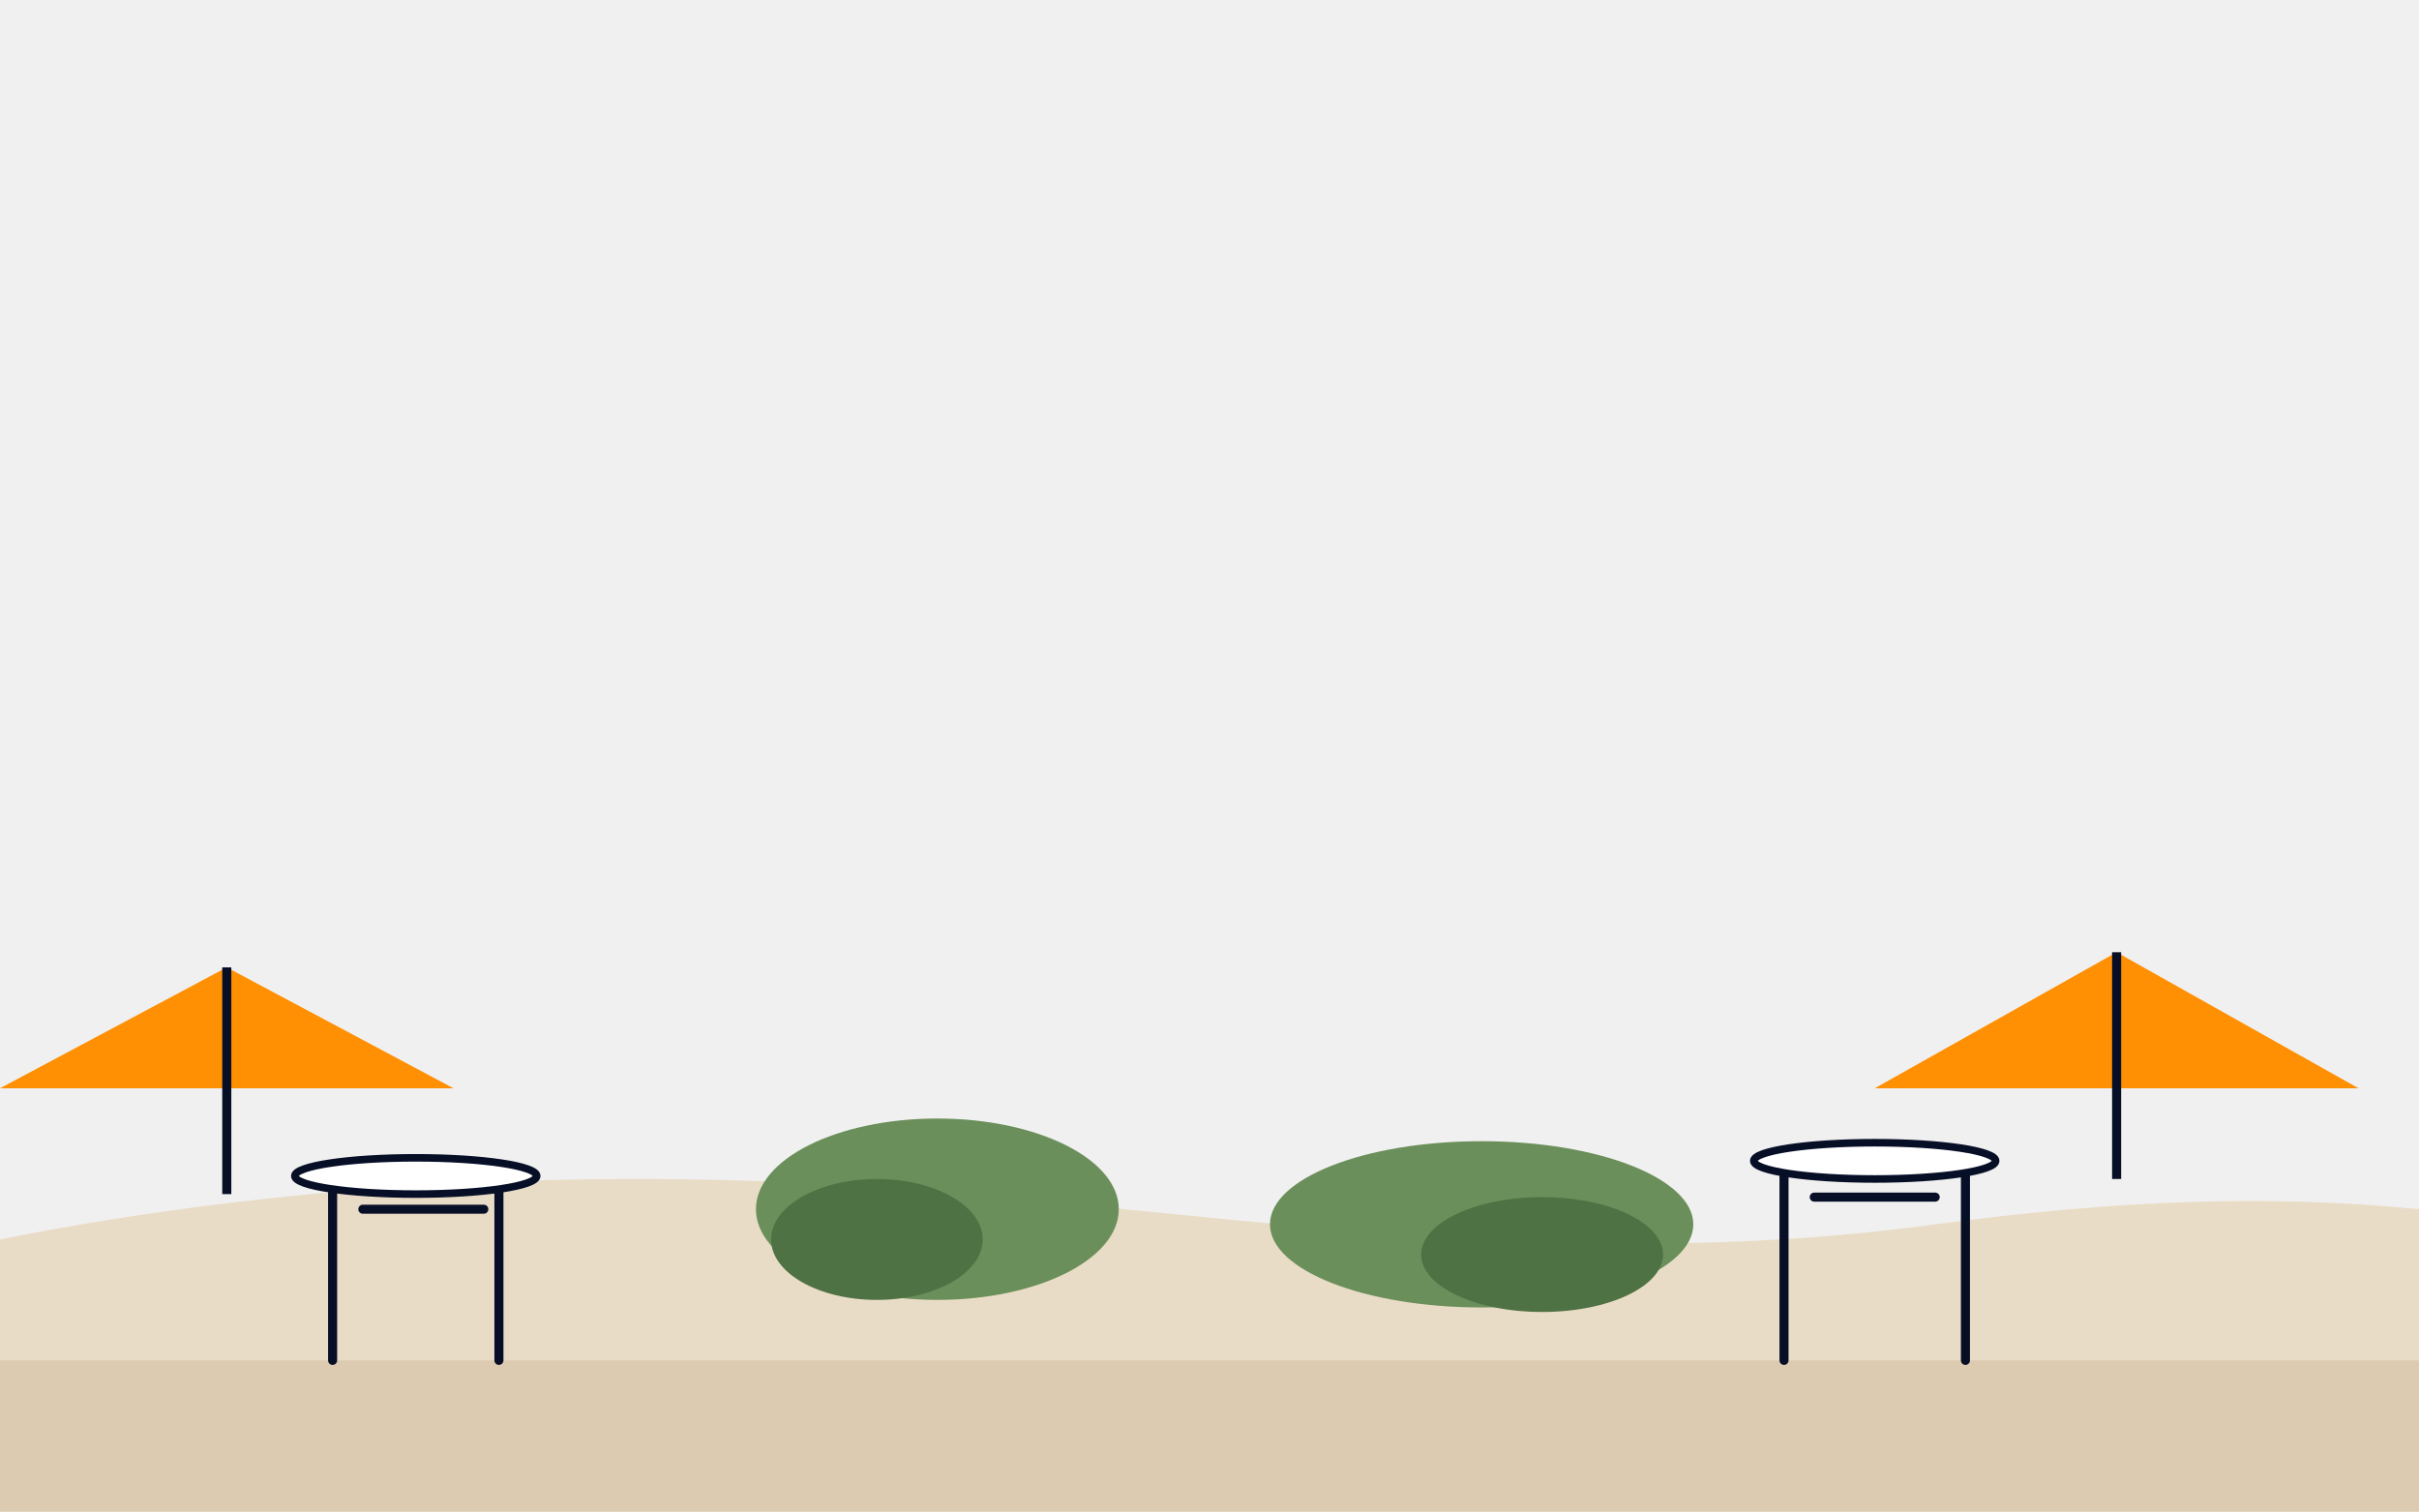
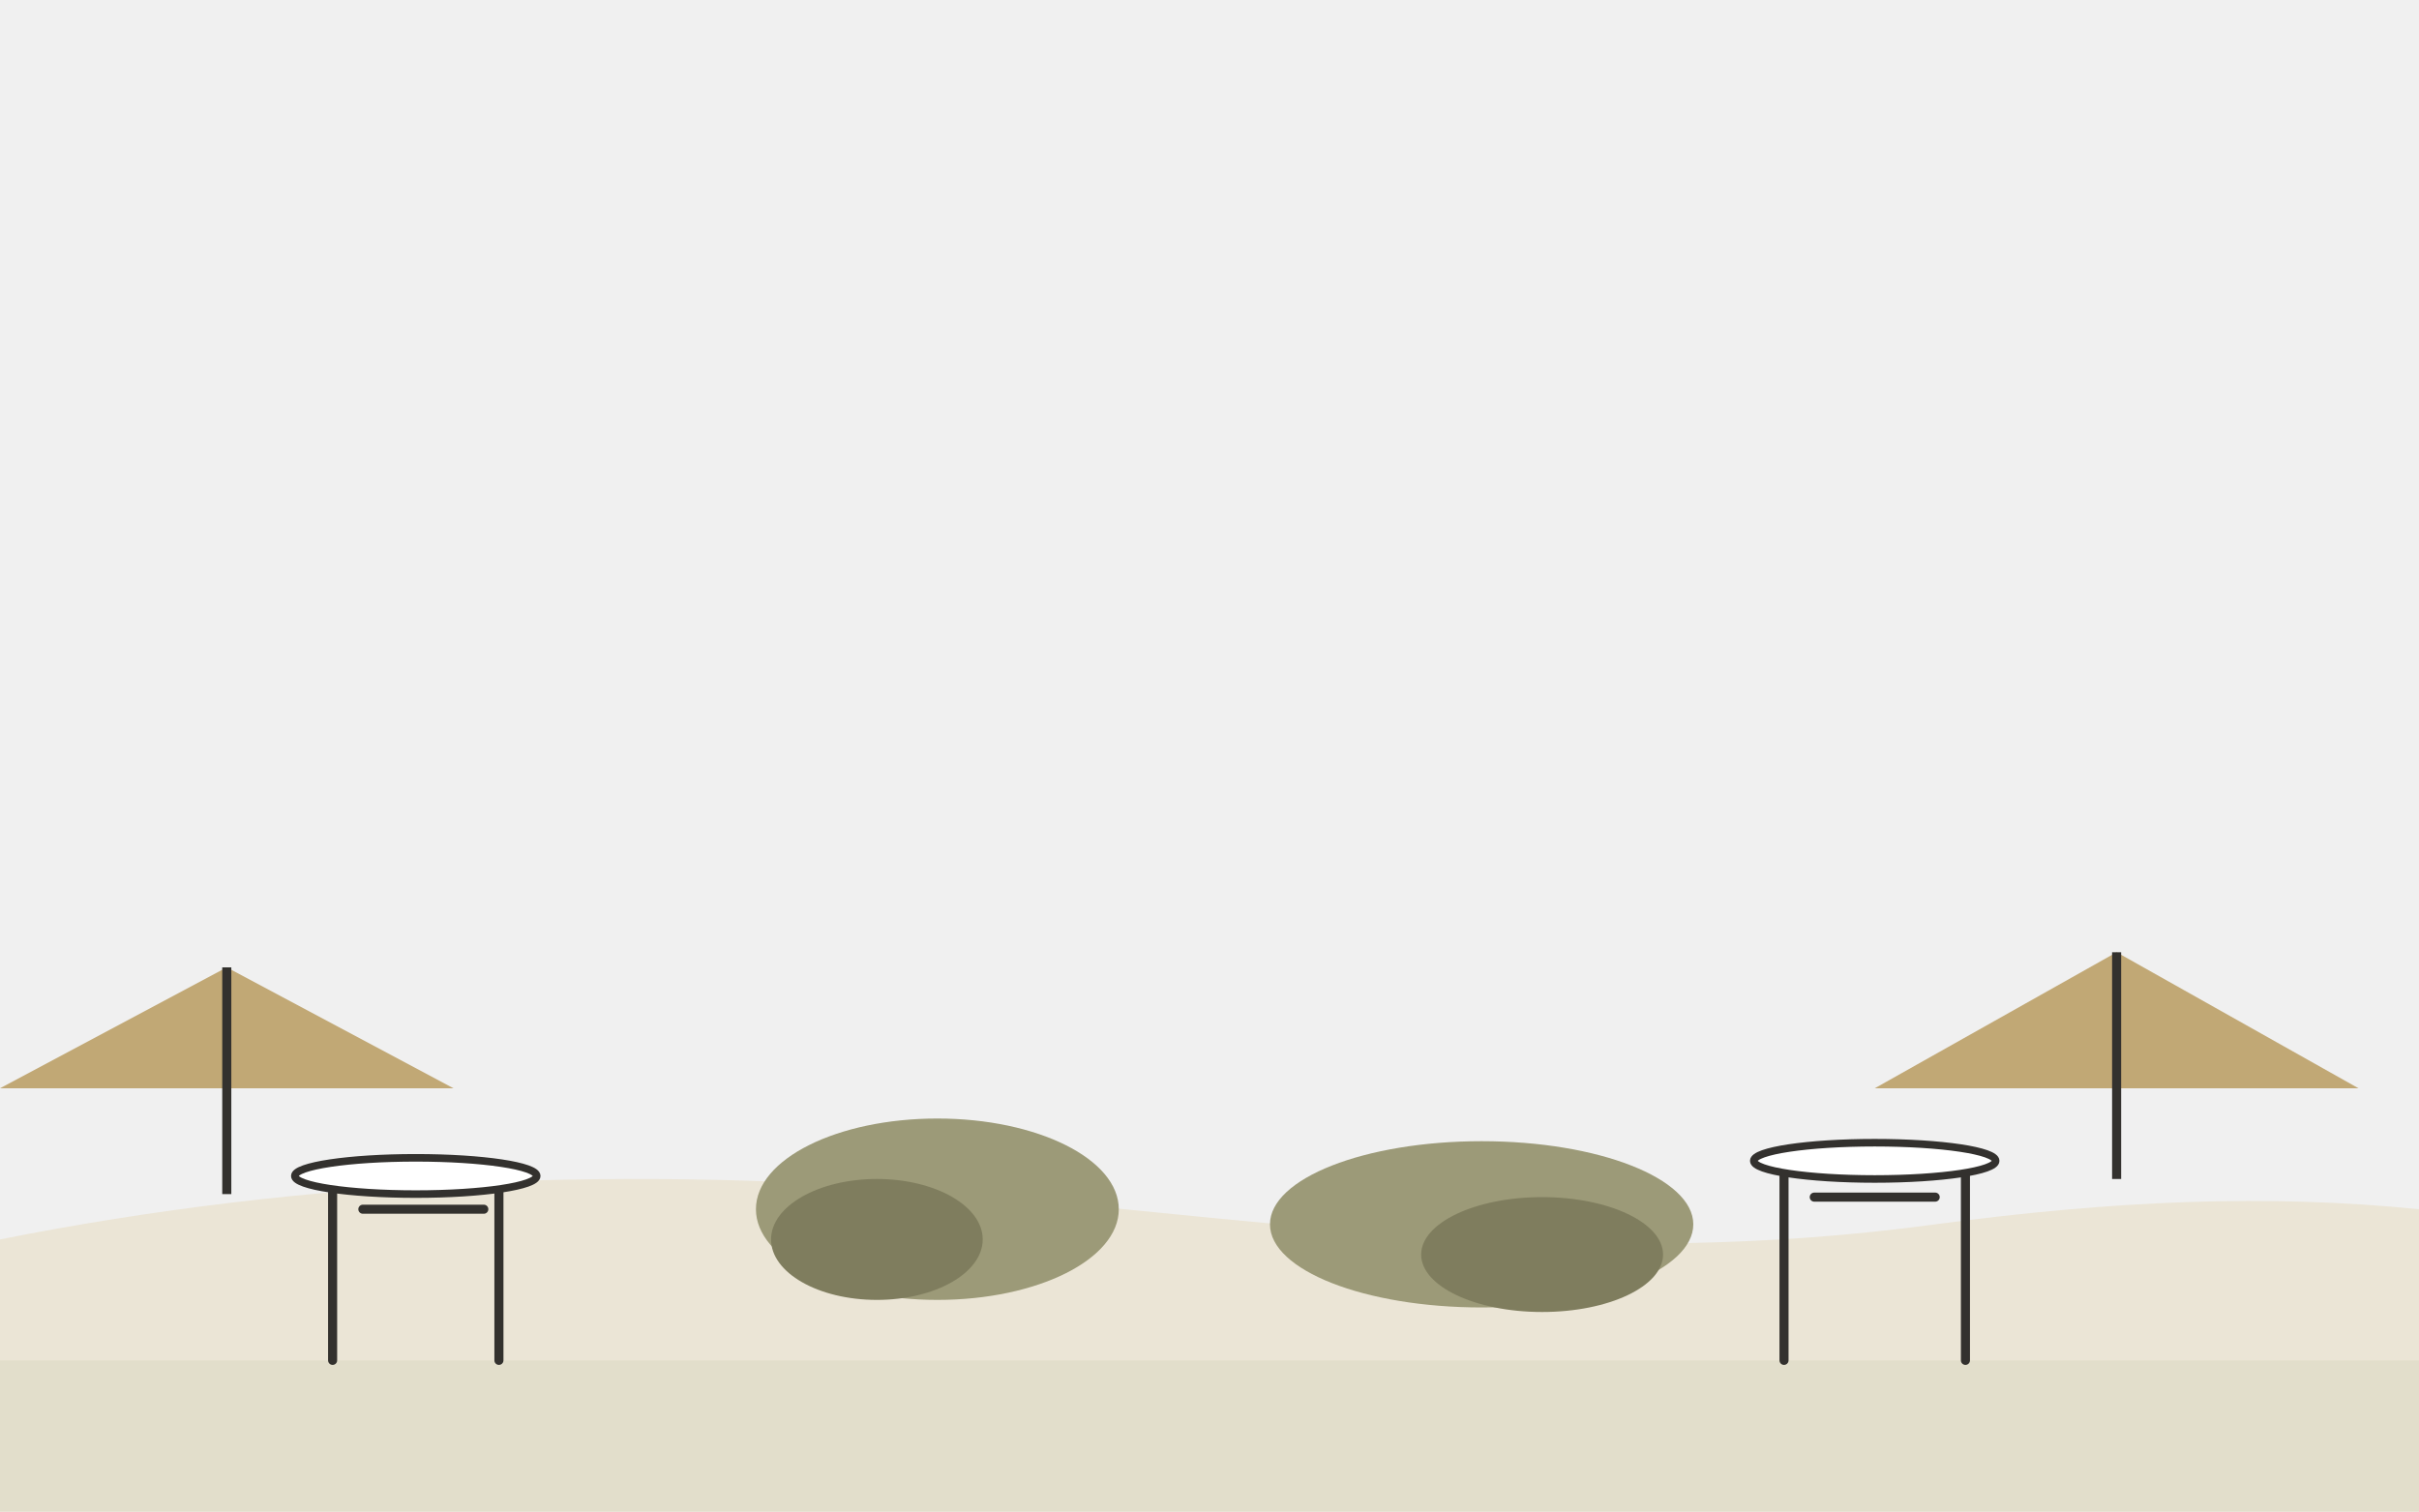
<svg xmlns="http://www.w3.org/2000/svg" viewBox="0 0 1600 1000" preserveAspectRatio="xMidYMax slice">
-   <path d="M0 820c200-40 420-50 640-30 220 20 420 50 640 20 120-16 220-20 320-10v200H0z" fill="#e9dcc6" />
-   <path d="M0 900h1600v100H0z" fill="#dccbb0" />
-   <g stroke="#070f27" stroke-width="6" stroke-linecap="round" fill="none">
+   <path d="M0 820c200-40 420-50 640-30 220 20 420 50 640 20 120-16 220-20 320-10v200H0z" fill="#ebe5d6" />
+   <path d="M0 900h1600v100H0z" fill="#e2decb" />
+   <g stroke="#33312e" stroke-width="6" stroke-linecap="round" fill="none">
    <path d="M220 780v120M330 780v120M240 800h80" />
    <path d="M1180 770v130M1300 770v130M1200 792h80" />
  </g>
-   <ellipse cx="275" cy="778" rx="80" ry="12" fill="#ffffff" stroke="#070f27" stroke-width="5" />
-   <ellipse cx="1240" cy="768" rx="80" ry="12" fill="#ffffff" stroke="#070f27" stroke-width="5" />
-   <g fill="#ff8f03">
+   <ellipse cx="275" cy="778" rx="80" ry="12" fill="#ffffff" stroke="#33312e" stroke-width="5" />
+   <ellipse cx="1240" cy="768" rx="80" ry="12" fill="#ffffff" stroke="#33312e" stroke-width="5" />
+   <g fill="#c1a875">
    <path d="M150 640l150 80H0z" />
    <path d="M1400 630l160 90h-320z" />
  </g>
-   <rect x="147" y="640" width="6" height="150" fill="#070f27" />
-   <rect x="1397" y="630" width="6" height="150" fill="#070f27" />
-   <g fill="#6b8f5a">
+   <rect x="147" y="640" width="6" height="150" fill="#33312e" />
+   <rect x="1397" y="630" width="6" height="150" fill="#33312e" />
+   <g fill="#9c9a78">
    <ellipse cx="620" cy="800" rx="120" ry="60" />
    <ellipse cx="980" cy="810" rx="140" ry="55" />
  </g>
-   <g fill="#4f7245">
+   <g fill="#7f7d5e">
    <ellipse cx="580" cy="820" rx="70" ry="40" />
    <ellipse cx="1020" cy="830" rx="80" ry="38" />
  </g>
</svg>
